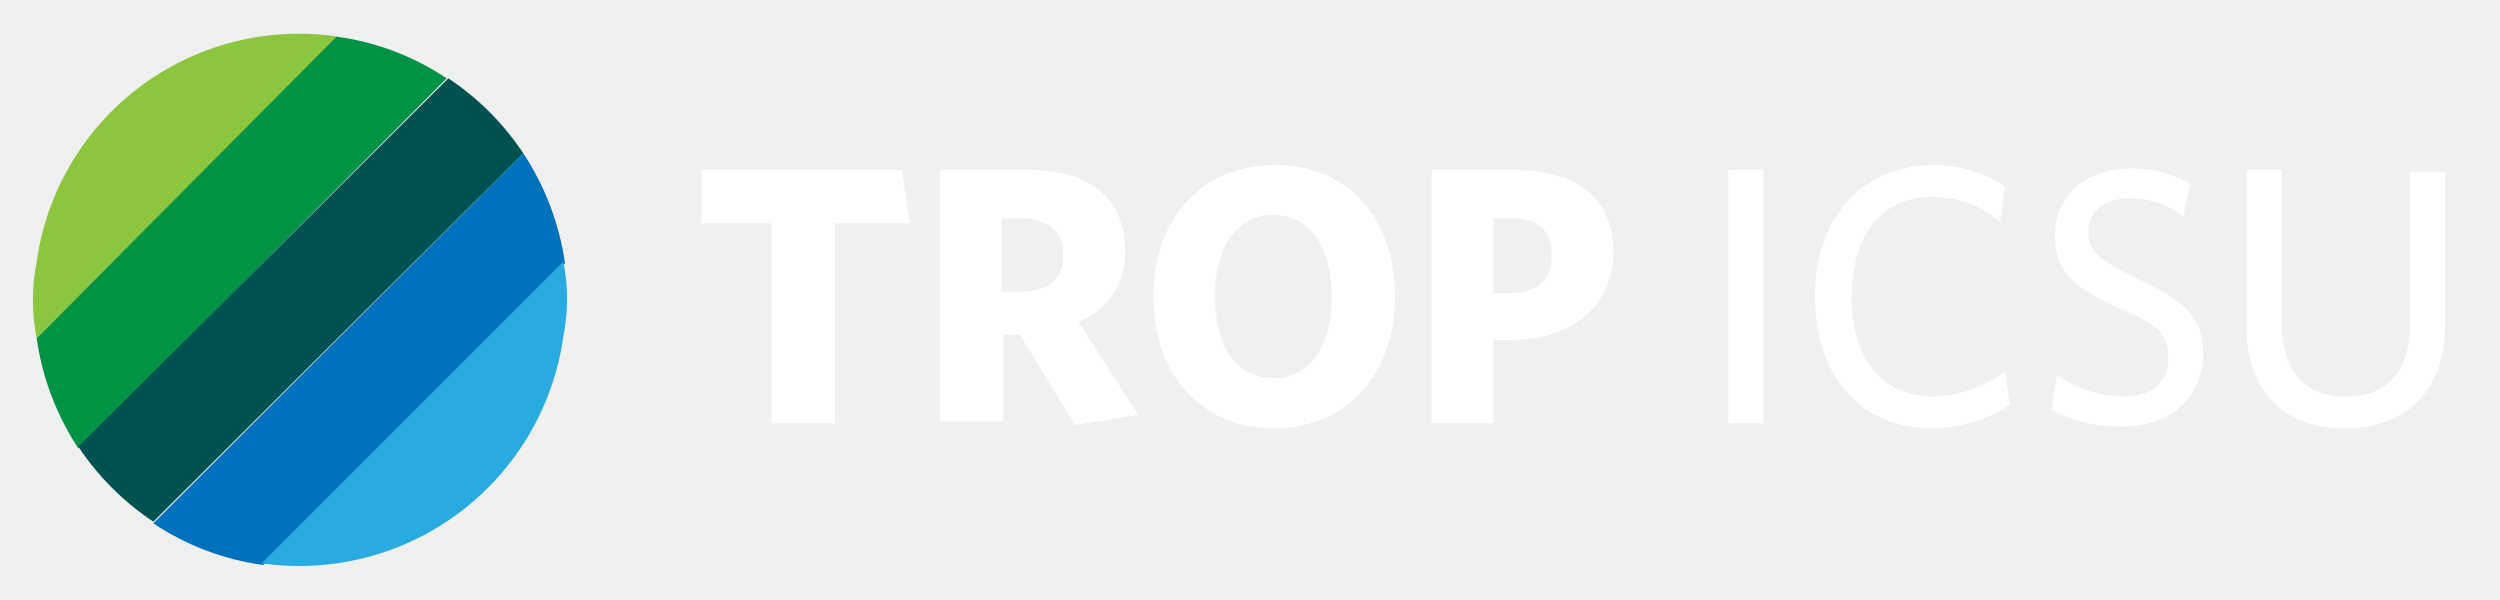
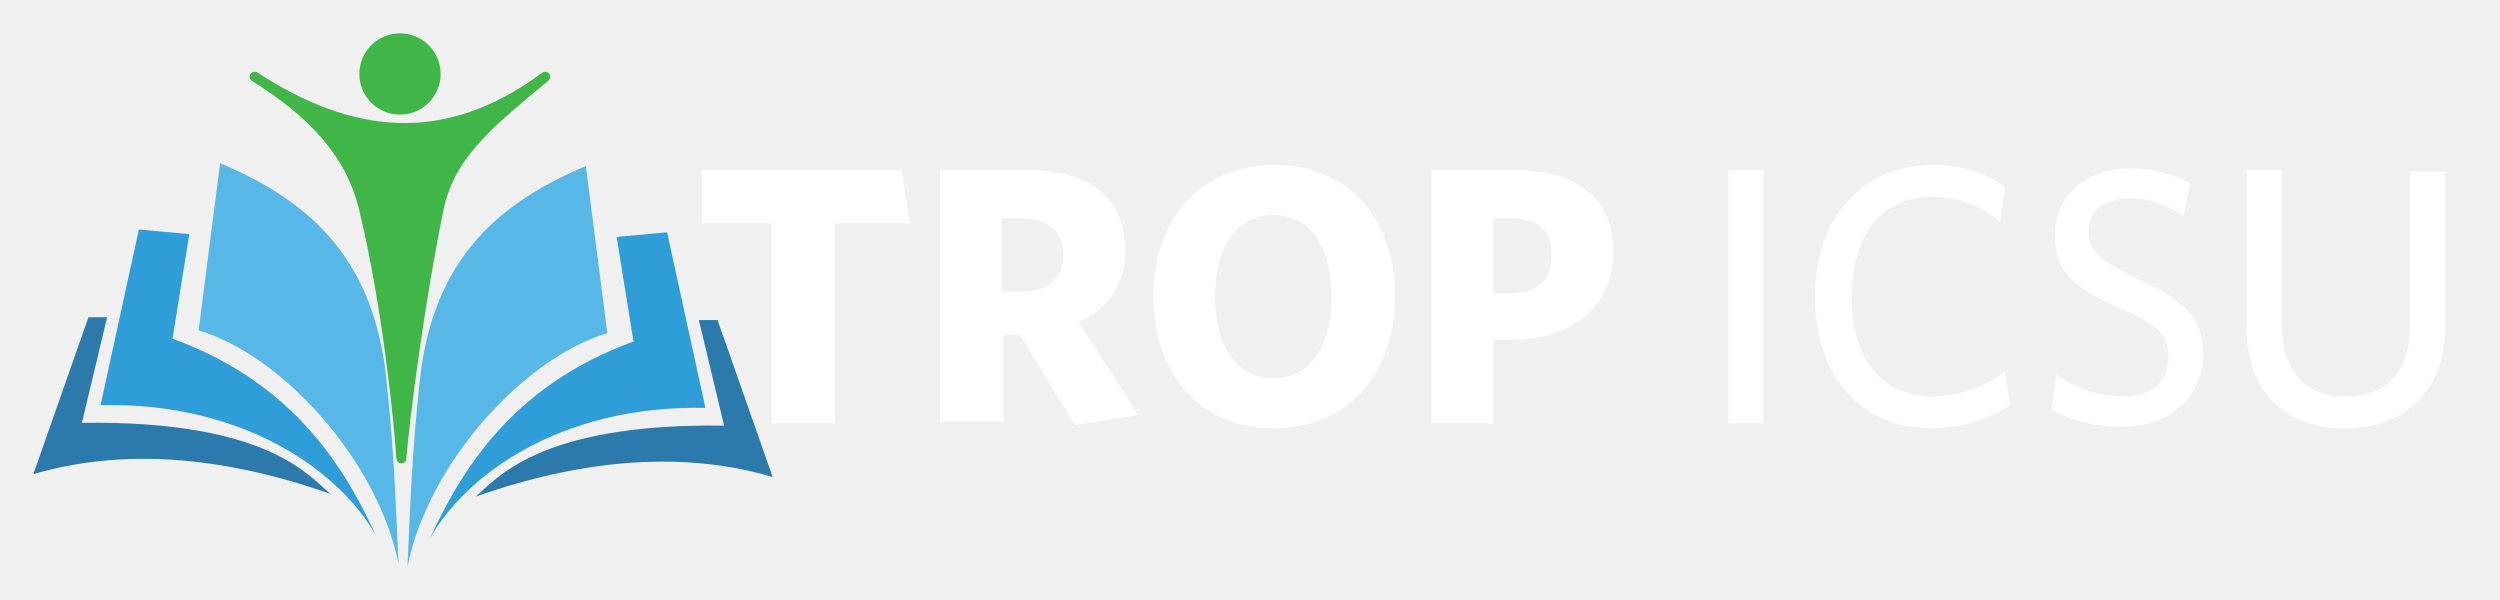
<svg xmlns="http://www.w3.org/2000/svg" width="150" height="36" viewBox="0 0 150 36">
  <path d="M50.1,13.4v12H46.3v-12H42.1V10.2h12l.5,3.2Z" fill="#fff" />
  <path d="M68.3,24.9l-3.8.6-3.3-5.4h-1v5.2H56.4V10.2h5.3c3.7,0,5.8,1.7,5.8,4.8a4.33,4.33,0,0,1-2.8,4.3Zm-7-11.8H60.1v4.4h1.2c1.6,0,2.5-.8,2.5-2.2s-.9-2.2-2.5-2.2Z" fill="#fff" />
  <path d="M76.4,25.7c-4.3,0-7.2-3.2-7.2-7.9s2.9-7.9,7.3-7.9,7.2,3.2,7.2,7.9S80.8,25.7,76.4,25.7Zm0-12.8c-2.2,0-3.5,1.9-3.5,4.9s1.3,4.9,3.5,4.9,3.5-1.9,3.5-4.9-1.3-4.9-3.5-4.9Z" fill="#fff" />
  <path d="M90.6,20.4h-1v5H85.9V10.2h4.9c3.7,0,6,1.6,6,4.9S94.3,20.4,90.6,20.4Zm0-7.3h-1v4.5h.9c1.7,0,2.6-.7,2.6-2.3S92.2,13.1,90.6,13.1Z" fill="#fff" />
  <path d="M103.7,25.4V10.2h2.1V25.4Z" fill="#fff" />
  <path d="M115.9,25.7c-4.3,0-7-3.2-7-7.9s2.8-7.9,7.1-7.9a7.49,7.49,0,0,1,4.3,1.3l-.3,2.1a6.37,6.37,0,0,0-4-1.5c-3.1,0-4.9,2.3-4.9,6s1.8,6,4.9,6a7.72,7.72,0,0,0,4.3-1.5l.3,2A8.63,8.63,0,0,1,115.9,25.7Z" fill="#fff" />
  <path d="M127.3,25.6a8.68,8.68,0,0,1-4.2-1l.3-2.1a7.32,7.32,0,0,0,4,1.3c1.6,0,2.7-.8,2.7-2.3s-.6-2-2.9-3c-2.9-1.3-3.9-2.2-3.9-4.4,0-2.4,1.9-4,4.6-4a7.3,7.3,0,0,1,3.5.9l-.4,2a5.17,5.17,0,0,0-3.2-1.1c-1.7,0-2.5.9-2.5,2s.6,1.7,2.9,2.8c3,1.4,4,2.4,4,4.6C132.1,23.9,130.2,25.6,127.3,25.6Z" fill="#fff" />
  <path d="M140.7,25.7c-3.7,0-5.9-2.3-5.9-6V10.2h2.1v9.2c0,2.6,1.2,4.4,3.8,4.4s3.9-1.6,3.9-4.3V10.3h2.1v9.3C146.7,23.4,144.4,25.7,140.7,25.7Z" fill="#fff" />
-   <path d="M2.2,20.3,20.3,2.2A15.89,15.89,0,0,0,2.2,15.7,11.87,11.87,0,0,0,2.2,20.3Z" fill="#8cc63f" />
-   <path d="M2.2,20.3a16.14,16.14,0,0,0,2.5,6.6L26.8,4.7a15.62,15.62,0,0,0-6.6-2.5Z" fill="#009245" />
-   <path d="M4.7,26.8a16.07,16.07,0,0,0,4.5,4.5L31.4,9.2a16.07,16.07,0,0,0-4.5-4.5Z" fill="#005251" />
-   <path d="M9.2,31.4a15.62,15.62,0,0,0,6.6,2.5L33.9,15.8a16.14,16.14,0,0,0-2.5-6.6Z" fill="#0071bc" />
-   <path d="M33.8,15.7,15.7,33.8A16,16,0,0,0,33.8,20.2,11.36,11.36,0,0,0,33.8,15.7Z" fill="#29abe2" />
+   <path id="path4218" d="m 15.282,4.606 c 3.365,2.096 5.738,4.51 6.56,7.918 1.403,5.823 2.104,12.811 2.239,14.975 0.176,-2.236 1.064,-9.267 2.239,-14.975 0.681,-3.307 3.145,-5.209 6.392,-7.918 -6.077,4.501 -11.774,3.682 -17.429,0 z" style="fill:#40b648;fill-opacity:1;fill-rule:evenodd;stroke:#40b648;stroke-width:0.6;stroke-linecap:butt;stroke-linejoin:round;stroke-miterlimit:4;stroke-dasharray:none;stroke-opacity:1" />
+   <circle r="2.438" cy="4.438" cx="23.999" id="path4220" style="fill:#40b648;fill-opacity:1;stroke-width:0.2;stroke-miterlimit:4;stroke-dasharray:none" />
+   <path id="path4222" d="M 13.208,9.79 11.919,19.821 c 5.058,1.514 10.757,7.843 11.993,14.011 C 23.685,28.532 23.565,26.398 23.172,22.673 22.371,15.094 18.13,11.888 13.208,9.79 Z" style="fill:#57b7e7;fill-opacity:1;fill-rule:evenodd;stroke:none;stroke-width:0.2;stroke-linecap:butt;stroke-linejoin:miter;stroke-miterlimit:4;stroke-dasharray:none;stroke-opacity:1" />
+   <path id="path4224" d="m 8.333,13.769 -0.869,3.985 -1.429,6.551 C 14.781,24.121 20.489,28.402 22.567,32.151 20.83,28.39 17.815,23.02 10.35,20.326 l 1.009,-6.277 z" style="fill:#2f9dd8;fill-opacity:1;fill-rule:evenodd;stroke:none;stroke-width:0.2;stroke-linecap:butt;stroke-linejoin:miter;stroke-miterlimit:4;stroke-dasharray:none;stroke-opacity:1" />
+   <path id="path4226" d="M 5.306,19.037 2,28.452 C 7.109,26.941 13.069,27.254 19.821,29.629 18.614,28.65 16.149,25.211 4.914,25.37 l 1.513,-6.333 z" style="fill:#2c7aab;fill-opacity:1;fill-rule:evenodd;stroke:none;stroke-width:0.2;stroke-linecap:butt;stroke-linejoin:miter;stroke-miterlimit:4;stroke-dasharray:none;stroke-opacity:1" />
+   <path style="fill:#57b7e7;fill-opacity:1;fill-rule:evenodd;stroke:none;stroke-width:0.2;stroke-linecap:butt;stroke-linejoin:miter;stroke-miterlimit:4;stroke-dasharray:none;stroke-opacity:1" d="m 35.151,9.958 1.289,10.032 c -5.058,1.514 -10.757,7.843 -11.993,14.011 0.228,-5.3 0.348,-7.434 0.741,-11.159 0.8,-7.579 5.042,-10.785 9.963,-12.883 z" id="path4228" />
+   <path style="fill:#2f9dd8;fill-opacity:1;fill-rule:evenodd;stroke:none;stroke-width:0.2;stroke-linecap:butt;stroke-linejoin:miter;stroke-miterlimit:4;stroke-dasharray:none;stroke-opacity:1" d="m 40.026,13.937 2.298,10.536 c -8.746,-0.184 -14.454,4.098 -16.532,7.846 1.737,-3.761 4.752,-9.131 12.217,-11.825 l -1.009,-6.277 z" id="path4230" />
+   <path style="fill:#2c7aab;fill-opacity:1;fill-rule:evenodd;stroke:none;stroke-width:0.2;stroke-linecap:butt;stroke-linejoin:miter;stroke-miterlimit:4;stroke-dasharray:none;stroke-opacity:1" d="m 43.053,19.205 3.306,9.415 c -5.109,-1.511 -11.069,-1.198 -17.821,1.177 1.208,-0.979 3.673,-4.417 14.907,-4.259 l -1.513,-6.333 z" id="path4232" />
</svg>
